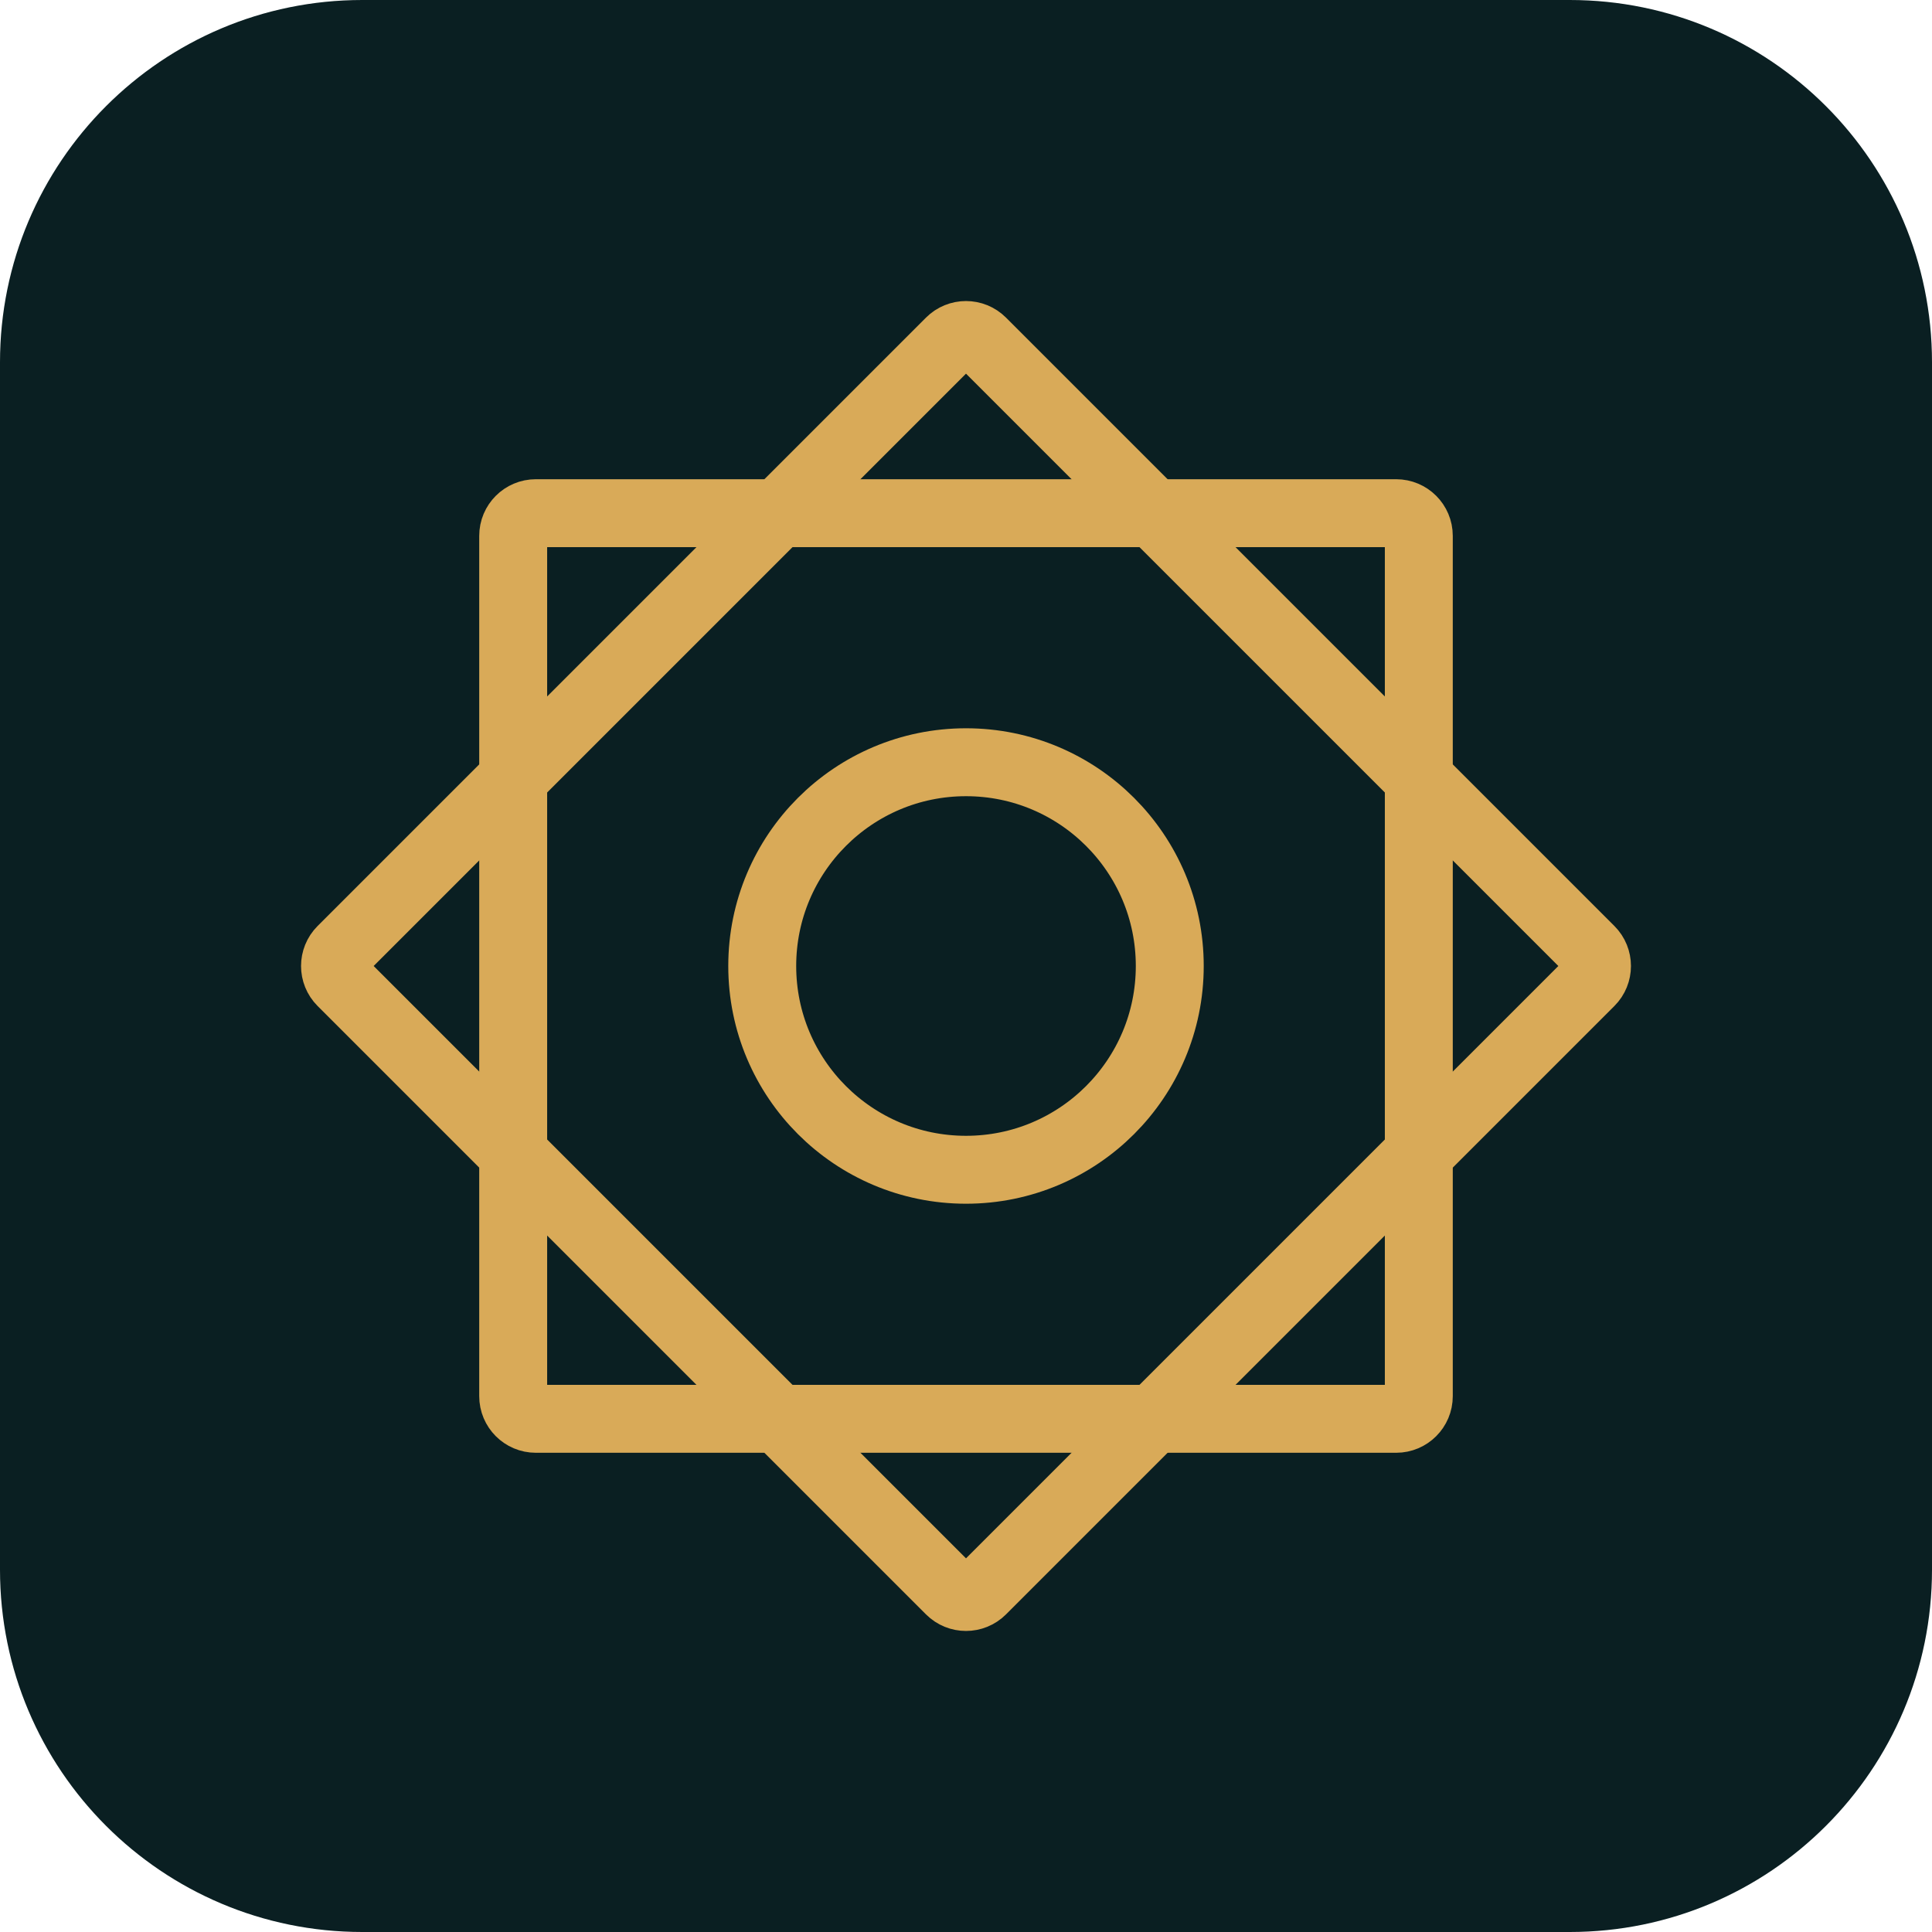
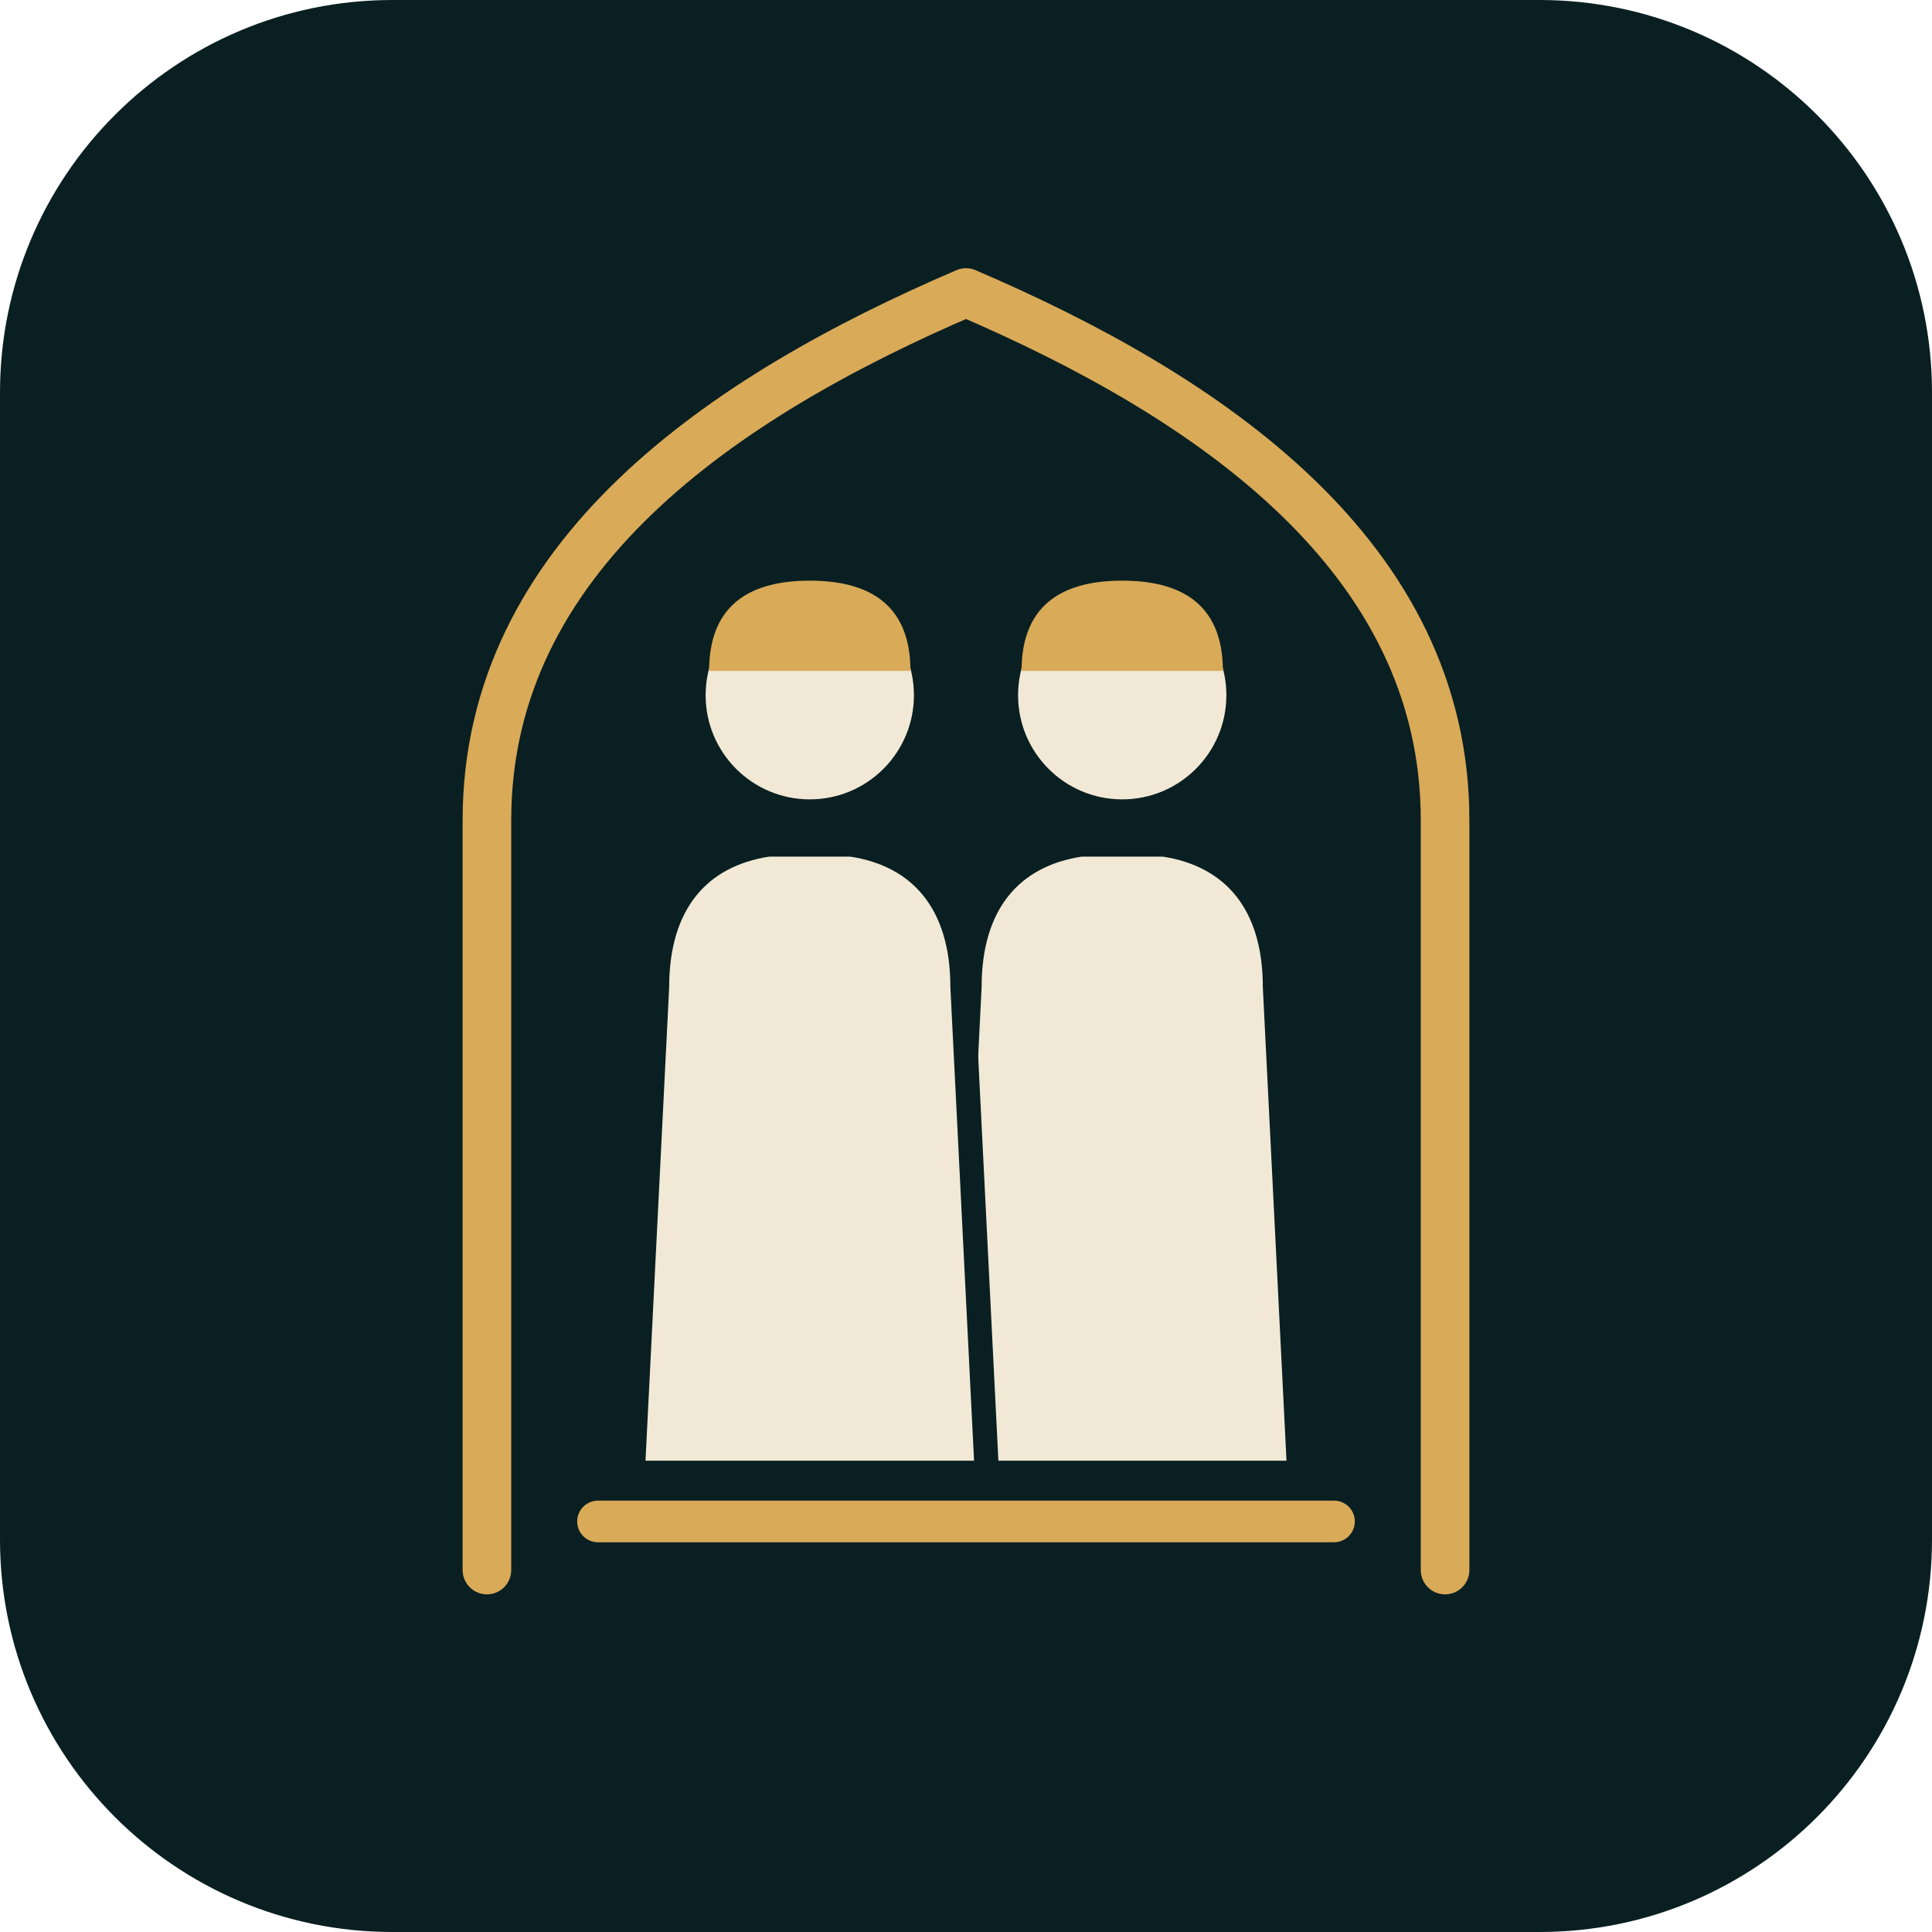
<svg xmlns="http://www.w3.org/2000/svg" viewBox="0 0 512 512">
-   <rect width="512" height="512" rx="96" fill="#0a1f22" />
-   <g fill="none" stroke="#d9aa58" stroke-width="18">
-     <rect x="136" y="136" width="240" height="240" rx="6" />
-     <rect x="136" y="136" width="240" height="240" rx="6" transform="rotate(45 256 256)" />
-     <circle cx="256" cy="256" r="54" />
+   <rect width="512" height="512" rx="104" fill="#0a1f22" />
+   <g transform="translate(256 256) scale(0.92) translate(-256 -256)">
+     <path d="M118,430 L118,214 C118,138 186,92 256,62 C326,92 394,138 394,214 L394,430" fill="none" stroke="#d9aa58" stroke-width="14" stroke-linecap="round" stroke-linejoin="round" />
+     <g>
+       <path d="M250,402 L257,262 C257,238 269,224 289,221 L313,221 C333,224 345,238 345,262 L352,402 Z" fill="#f1e9d6" stroke="#0a1f22" stroke-width="7" stroke-linejoin="round" />
+       <circle cx="301" cy="178" r="30" fill="#f1e9d6" />
+       <path d="M272,171 C272,151 285,145 301,145 C317,145 330,151 330,171 Z" fill="#d9aa58" />
+     </g>
+     <g>
+       <path d="M160,402 L167,262 C167,238 179,224 199,221 L223,221 C243,224 255,238 255,262 L262,402 Z" fill="#f1e9d6" stroke="#0a1f22" stroke-width="7" stroke-linejoin="round" />
+       <circle cx="211" cy="178" r="30" fill="#f1e9d6" />
+       <path d="M182,171 C182,151 195,145 211,145 C227,145 240,151 240,171 Z" fill="#d9aa58" />
+     </g>
+     <path d="M150,416 L362,416" stroke="#d9aa58" stroke-width="12" stroke-linecap="round" />
  </g>
</svg>
